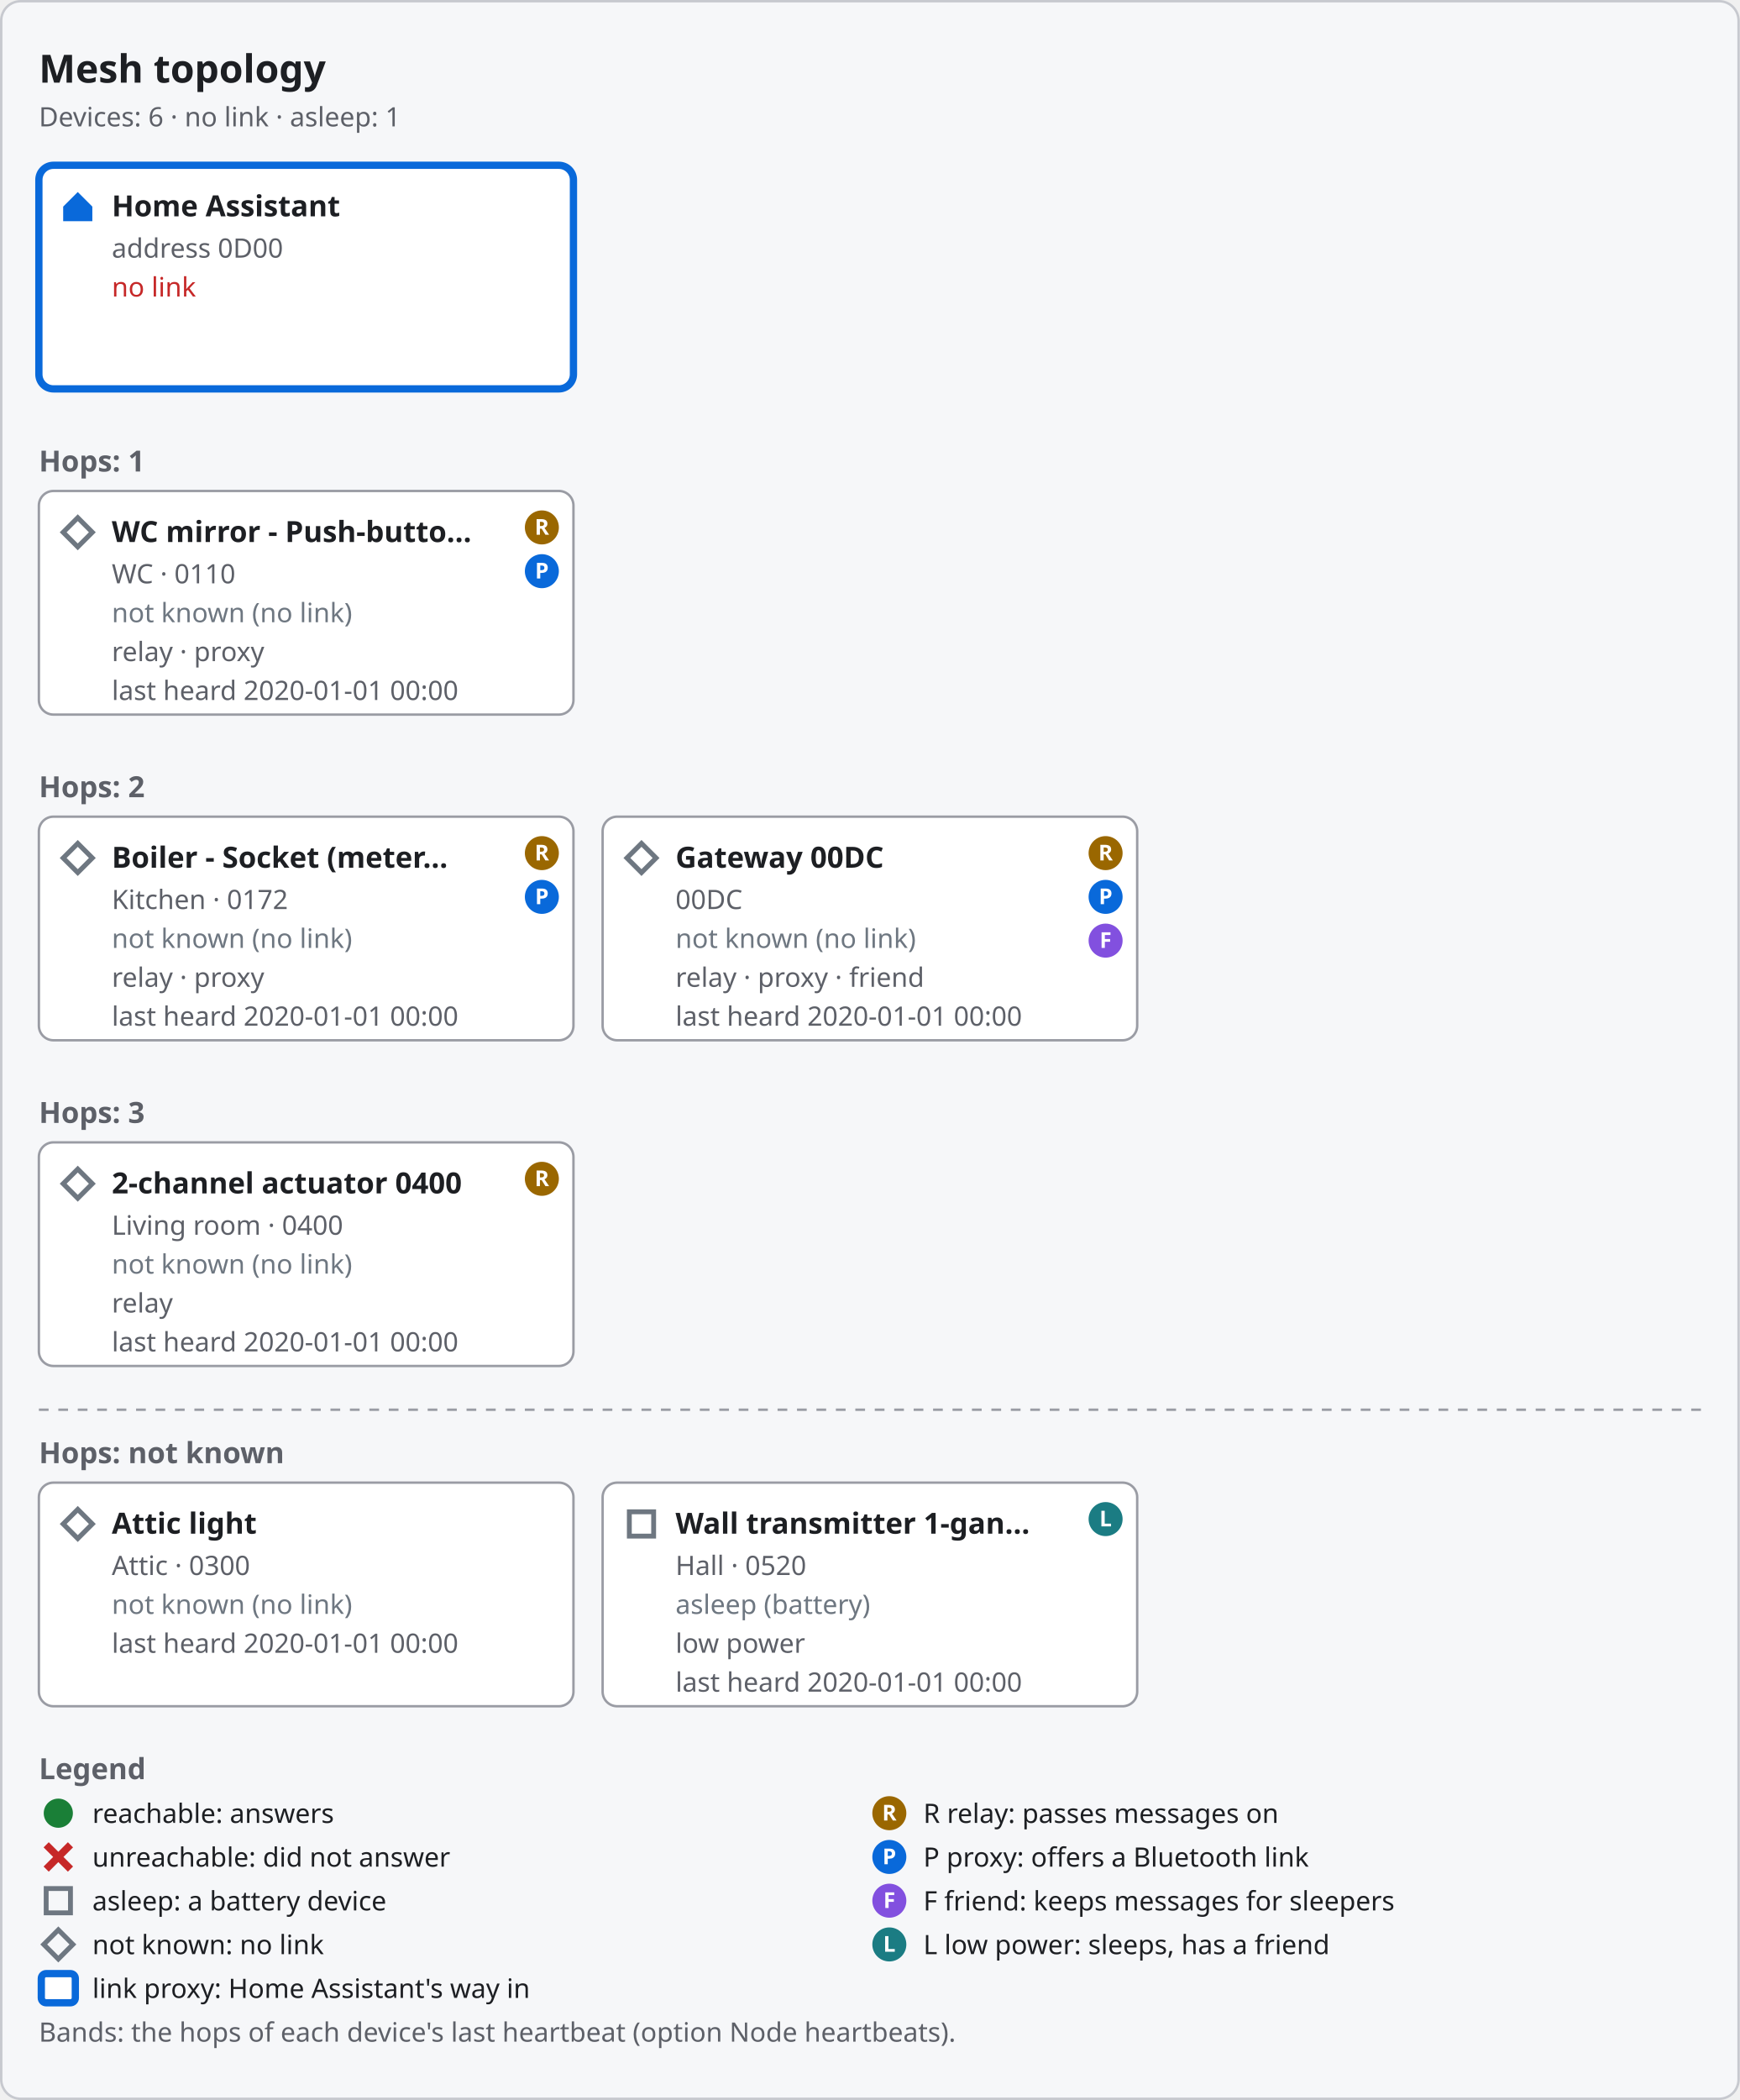
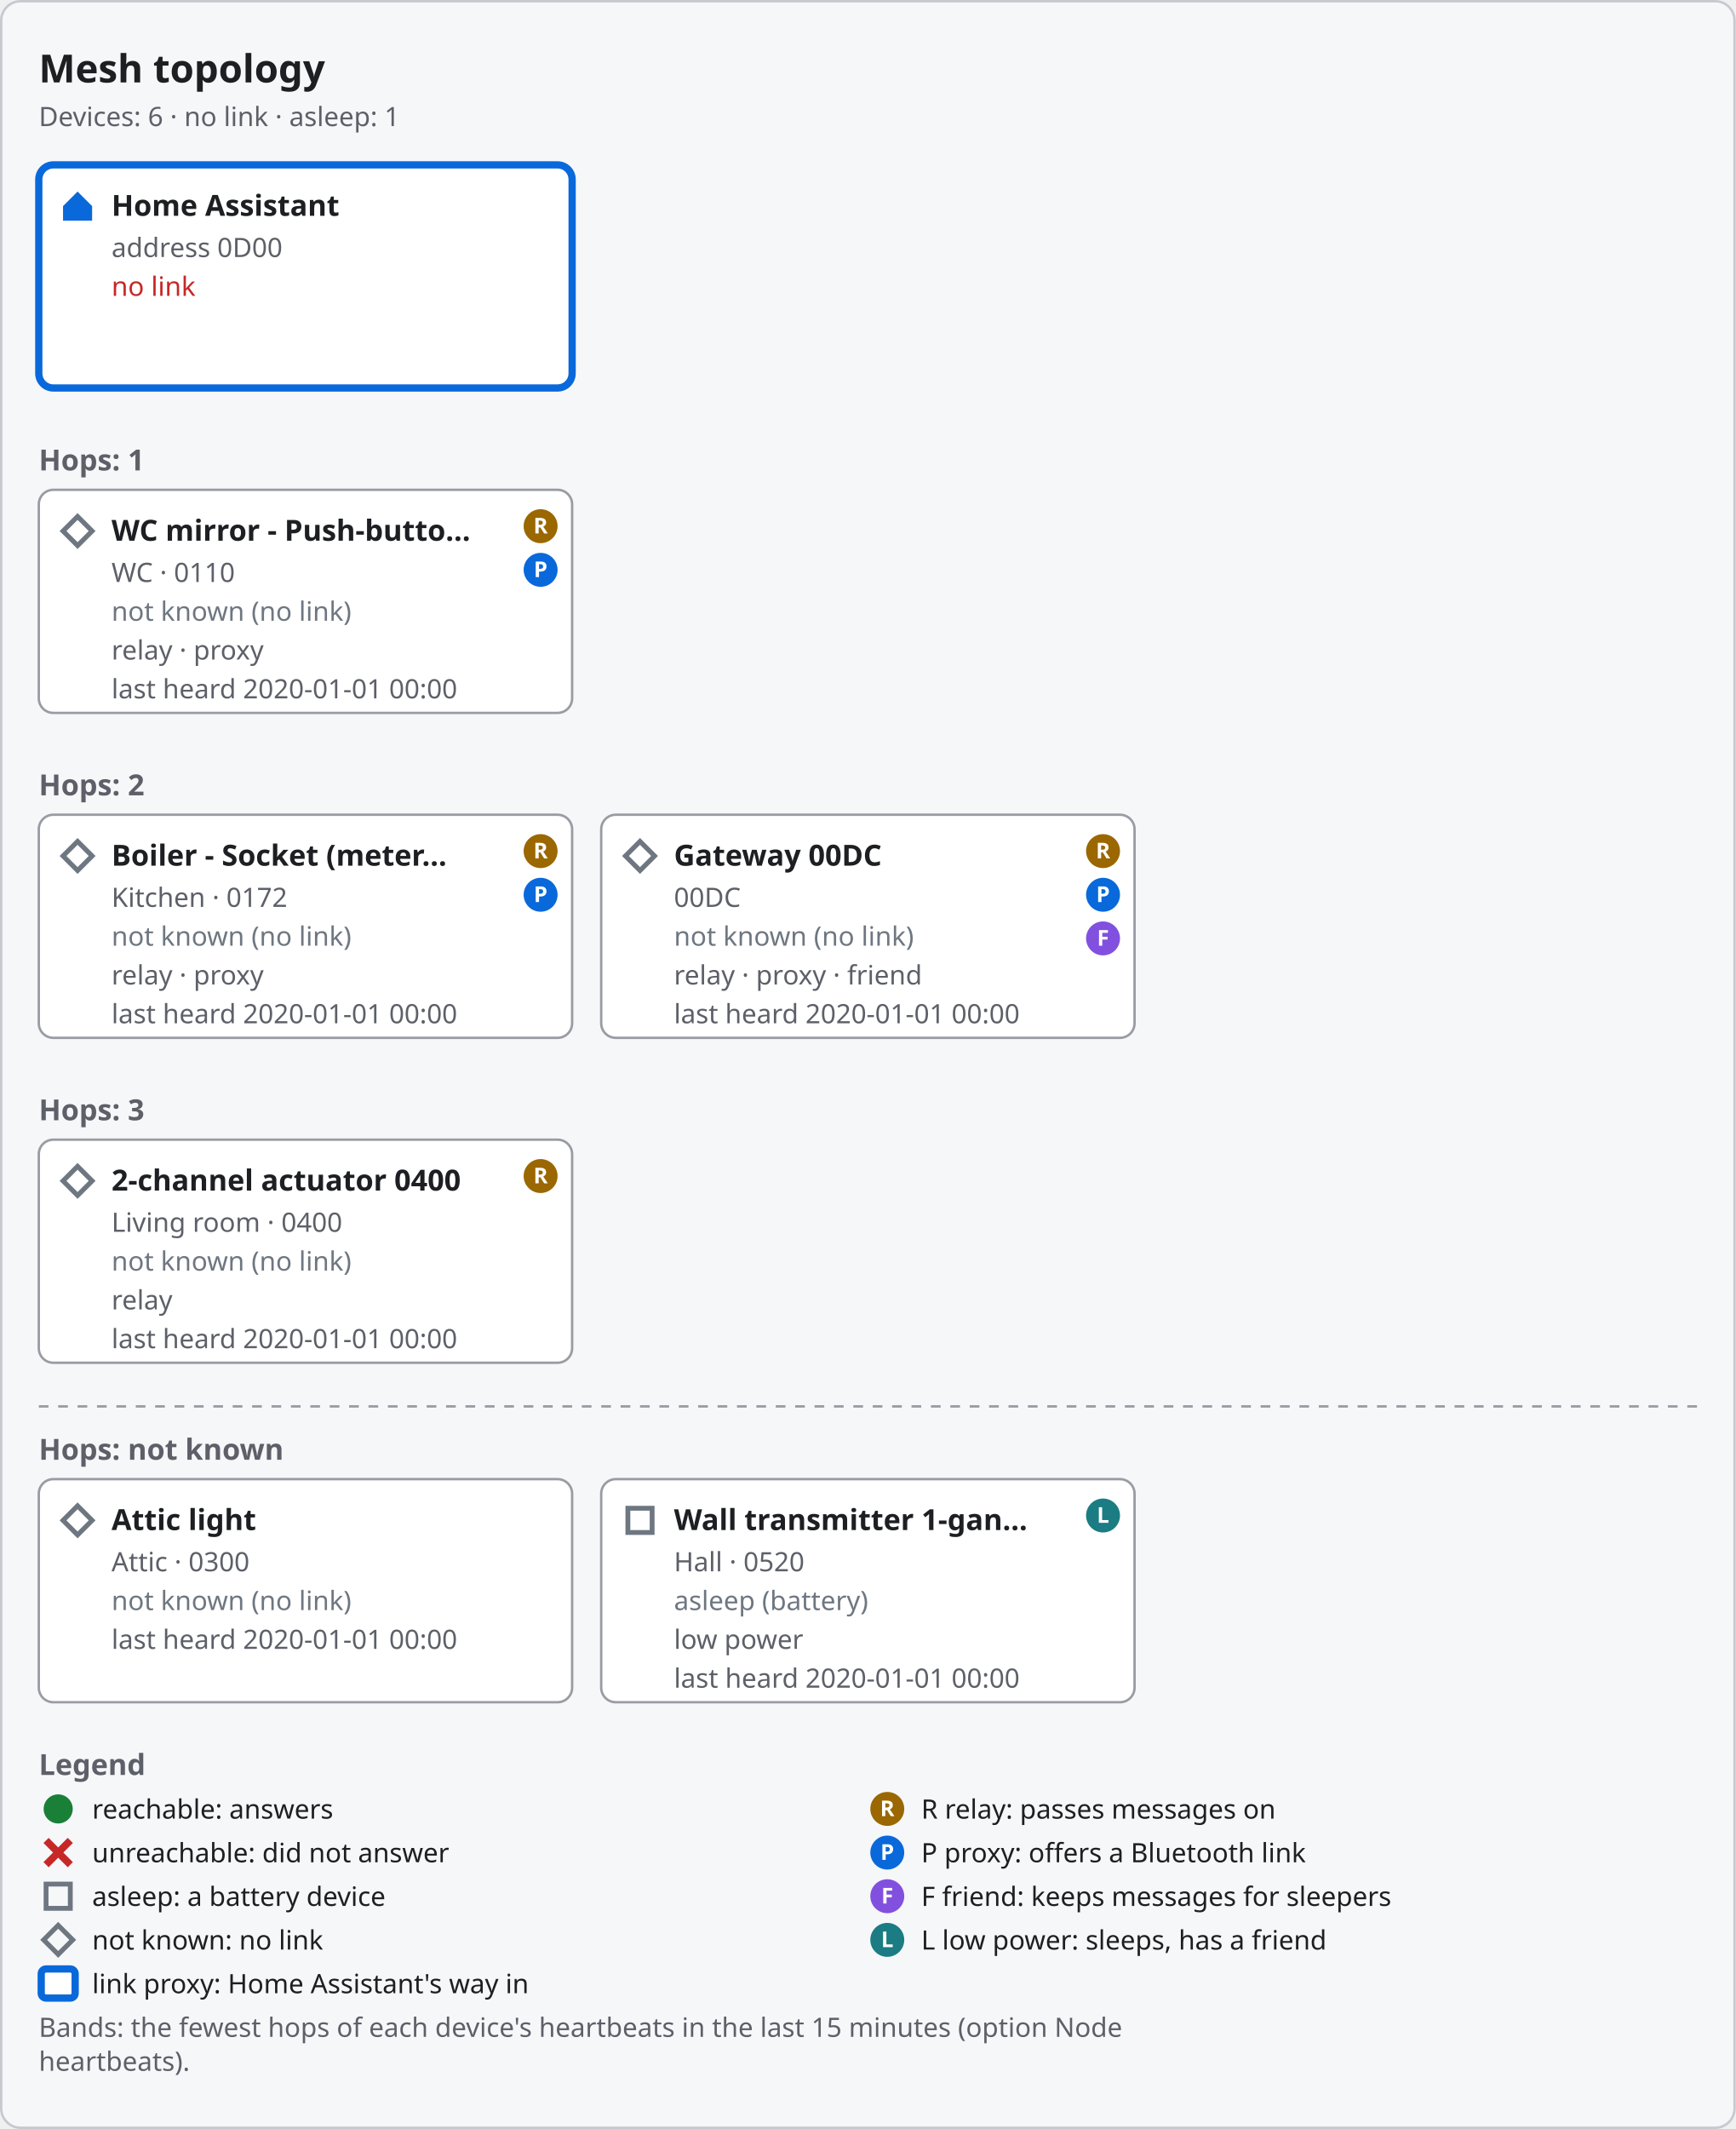
- <svg xmlns="http://www.w3.org/2000/svg" width="716" height="864" viewBox="0 0 716 864" font-family="sans-serif" role="img" aria-label="Mesh topology">
+ <svg xmlns="http://www.w3.org/2000/svg" width="716" height="878" viewBox="0 0 716 878" font-family="sans-serif" role="img" aria-label="Mesh topology">
  <style>@media (prefers-color-scheme: dark){.f-bg{fill:#1b1c1f}.s-bg{stroke:#1b1c1f}.f-frame{fill:#45474d}.s-frame{stroke:#45474d}.f-card{fill:#26282c}.s-card{stroke:#26282c}.f-edge{fill:#6b6e75}.s-edge{stroke:#6b6e75}.f-text{fill:#e7e8ea}.s-text{stroke:#e7e8ea}.f-muted{fill:#a3a6ad}.s-muted{stroke:#a3a6ad}.f-ok{fill:#3fb950}.s-ok{stroke:#3fb950}.f-bad{fill:#f47067}.s-bad{stroke:#f47067}.f-sleep{fill:#9198a1}.s-sleep{stroke:#9198a1}.f-link{fill:#58a6ff}.s-link{stroke:#58a6ff}.f-relay{fill:#d29922}.s-relay{stroke:#d29922}.f-proxy{fill:#58a6ff}.s-proxy{stroke:#58a6ff}.f-friend{fill:#a371f7}.s-friend{stroke:#a371f7}.f-low_power{fill:#39c5cf}.s-low_power{stroke:#39c5cf}.f-badge_text{fill:#0d1117}.s-badge_text{stroke:#0d1117}}</style>
-   <rect x="0.5" y="0.5" width="715" height="863" rx="8" stroke-width="1" class="f-bg s-frame" fill="#f6f7f9" stroke="#c7c9cf" />
+   <rect x="0.5" y="0.5" width="715" height="877" rx="8" stroke-width="1" class="f-bg s-frame" fill="#f6f7f9" stroke="#c7c9cf" />
  <text x="16" y="34" font-size="16" font-weight="bold" class="f-text" fill="#1d1f23">Mesh topology</text>
  <text x="16" y="52" font-size="11" class="f-muted" fill="#5d6068">Devices: 6 · no link · asleep: 1</text>
  <g>
    <rect x="16" y="68" width="220" height="92" rx="6" stroke-width="3" class="f-card s-link" fill="#ffffff" stroke="#0969da" />
    <path d="M26 91V85L32 79L38 85V91Z" class="f-link" fill="#0969da" />
    <text x="46" y="89" font-size="12" font-weight="bold" class="f-text" fill="#1d1f23">Home Assistant</text>
    <text x="46" y="106" font-size="11" class="f-muted" fill="#5d6068">address 0D00</text>
    <text x="46" y="122" font-size="11" class="f-bad" fill="#c62828">no link</text>
  </g>
  <text x="16" y="194" font-size="12" font-weight="bold" class="f-muted" fill="#5d6068">Hops: 1</text>
  <g>
    <rect x="16" y="202" width="220" height="92" rx="6" stroke-width="1" class="f-card s-edge" fill="#ffffff" stroke="#9a9ca4" />
    <path d="M32 213L38 219L32 225L26 219Z" stroke-width="2" class="s-sleep" fill="none" stroke="#6e7781" />
    <text x="46" y="223" font-size="12" font-weight="bold" class="f-text" fill="#1d1f23">WC mirror - Push-butto…</text>
    <text x="46" y="240" font-size="11" class="f-muted" fill="#5d6068">WC · 0110</text>
    <text x="46" y="256" font-size="11" class="f-sleep" fill="#6e7781">not known (no link)</text>
    <text x="46" y="272" font-size="11" class="f-muted" fill="#5d6068">relay · proxy</text>
    <text x="46" y="288" font-size="11" class="f-muted" fill="#5d6068">last heard 2020-01-01 00:00</text>
    <circle cx="223" cy="217" r="7" class="f-relay" fill="#9a6700" />
    <text x="223" y="220" font-size="9" font-weight="bold" text-anchor="middle" class="f-badge_text" fill="#ffffff">R</text>
    <circle cx="223" cy="235" r="7" class="f-proxy" fill="#0969da" />
    <text x="223" y="238" font-size="9" font-weight="bold" text-anchor="middle" class="f-badge_text" fill="#ffffff">P</text>
  </g>
  <text x="16" y="328" font-size="12" font-weight="bold" class="f-muted" fill="#5d6068">Hops: 2</text>
  <g>
    <rect x="16" y="336" width="220" height="92" rx="6" stroke-width="1" class="f-card s-edge" fill="#ffffff" stroke="#9a9ca4" />
    <path d="M32 347L38 353L32 359L26 353Z" stroke-width="2" class="s-sleep" fill="none" stroke="#6e7781" />
    <text x="46" y="357" font-size="12" font-weight="bold" class="f-text" fill="#1d1f23">Boiler - Socket (meter…</text>
    <text x="46" y="374" font-size="11" class="f-muted" fill="#5d6068">Kitchen · 0172</text>
    <text x="46" y="390" font-size="11" class="f-sleep" fill="#6e7781">not known (no link)</text>
    <text x="46" y="406" font-size="11" class="f-muted" fill="#5d6068">relay · proxy</text>
    <text x="46" y="422" font-size="11" class="f-muted" fill="#5d6068">last heard 2020-01-01 00:00</text>
    <circle cx="223" cy="351" r="7" class="f-relay" fill="#9a6700" />
    <text x="223" y="354" font-size="9" font-weight="bold" text-anchor="middle" class="f-badge_text" fill="#ffffff">R</text>
    <circle cx="223" cy="369" r="7" class="f-proxy" fill="#0969da" />
    <text x="223" y="372" font-size="9" font-weight="bold" text-anchor="middle" class="f-badge_text" fill="#ffffff">P</text>
  </g>
  <g>
    <rect x="248" y="336" width="220" height="92" rx="6" stroke-width="1" class="f-card s-edge" fill="#ffffff" stroke="#9a9ca4" />
    <path d="M264 347L270 353L264 359L258 353Z" stroke-width="2" class="s-sleep" fill="none" stroke="#6e7781" />
    <text x="278" y="357" font-size="12" font-weight="bold" class="f-text" fill="#1d1f23">Gateway 00DC</text>
    <text x="278" y="374" font-size="11" class="f-muted" fill="#5d6068">00DC</text>
    <text x="278" y="390" font-size="11" class="f-sleep" fill="#6e7781">not known (no link)</text>
    <text x="278" y="406" font-size="11" class="f-muted" fill="#5d6068">relay · proxy · friend</text>
    <text x="278" y="422" font-size="11" class="f-muted" fill="#5d6068">last heard 2020-01-01 00:00</text>
    <circle cx="455" cy="351" r="7" class="f-relay" fill="#9a6700" />
    <text x="455" y="354" font-size="9" font-weight="bold" text-anchor="middle" class="f-badge_text" fill="#ffffff">R</text>
    <circle cx="455" cy="369" r="7" class="f-proxy" fill="#0969da" />
    <text x="455" y="372" font-size="9" font-weight="bold" text-anchor="middle" class="f-badge_text" fill="#ffffff">P</text>
    <circle cx="455" cy="387" r="7" class="f-friend" fill="#8250df" />
    <text x="455" y="390" font-size="9" font-weight="bold" text-anchor="middle" class="f-badge_text" fill="#ffffff">F</text>
  </g>
  <text x="16" y="462" font-size="12" font-weight="bold" class="f-muted" fill="#5d6068">Hops: 3</text>
  <g>
    <rect x="16" y="470" width="220" height="92" rx="6" stroke-width="1" class="f-card s-edge" fill="#ffffff" stroke="#9a9ca4" />
    <path d="M32 481L38 487L32 493L26 487Z" stroke-width="2" class="s-sleep" fill="none" stroke="#6e7781" />
    <text x="46" y="491" font-size="12" font-weight="bold" class="f-text" fill="#1d1f23">2-channel actuator 0400</text>
    <text x="46" y="508" font-size="11" class="f-muted" fill="#5d6068">Living room · 0400</text>
    <text x="46" y="524" font-size="11" class="f-sleep" fill="#6e7781">not known (no link)</text>
    <text x="46" y="540" font-size="11" class="f-muted" fill="#5d6068">relay</text>
    <text x="46" y="556" font-size="11" class="f-muted" fill="#5d6068">last heard 2020-01-01 00:00</text>
    <circle cx="223" cy="485" r="7" class="f-relay" fill="#9a6700" />
    <text x="223" y="488" font-size="9" font-weight="bold" text-anchor="middle" class="f-badge_text" fill="#ffffff">R</text>
  </g>
  <line x1="16" y1="580" x2="700" y2="580" stroke-width="1" stroke-dasharray="4 4" class="s-edge" fill="none" stroke="#9a9ca4" />
  <text x="16" y="602" font-size="12" font-weight="bold" class="f-muted" fill="#5d6068">Hops: not known</text>
  <g>
    <rect x="16" y="610" width="220" height="92" rx="6" stroke-width="1" class="f-card s-edge" fill="#ffffff" stroke="#9a9ca4" />
    <path d="M32 621L38 627L32 633L26 627Z" stroke-width="2" class="s-sleep" fill="none" stroke="#6e7781" />
    <text x="46" y="631" font-size="12" font-weight="bold" class="f-text" fill="#1d1f23">Attic light</text>
    <text x="46" y="648" font-size="11" class="f-muted" fill="#5d6068">Attic · 0300</text>
    <text x="46" y="664" font-size="11" class="f-sleep" fill="#6e7781">not known (no link)</text>
    <text x="46" y="680" font-size="11" class="f-muted" fill="#5d6068">last heard 2020-01-01 00:00</text>
  </g>
  <g>
    <rect x="248" y="610" width="220" height="92" rx="6" stroke-width="1" class="f-card s-edge" fill="#ffffff" stroke="#9a9ca4" />
    <rect x="259" y="622" width="10" height="10" stroke-width="2" class="s-sleep" fill="none" stroke="#6e7781" />
    <text x="278" y="631" font-size="12" font-weight="bold" class="f-text" fill="#1d1f23">Wall transmitter 1-gan…</text>
    <text x="278" y="648" font-size="11" class="f-muted" fill="#5d6068">Hall · 0520</text>
    <text x="278" y="664" font-size="11" class="f-sleep" fill="#6e7781">asleep (battery)</text>
    <text x="278" y="680" font-size="11" class="f-muted" fill="#5d6068">low power</text>
    <text x="278" y="696" font-size="11" class="f-muted" fill="#5d6068">last heard 2020-01-01 00:00</text>
    <circle cx="455" cy="625" r="7" class="f-low_power" fill="#1b7c83" />
    <text x="455" y="628" font-size="9" font-weight="bold" text-anchor="middle" class="f-badge_text" fill="#ffffff">L</text>
  </g>
  <text x="16" y="732" font-size="12" font-weight="bold" class="f-muted" fill="#5d6068">Legend</text>
  <circle cx="24" cy="746" r="6" class="f-ok" fill="#1a7f37" />
  <text x="38" y="750" font-size="11" class="f-text" fill="#1d1f23">reachable: answers</text>
  <path d="M19 759L29 769M29 759L19 769" stroke-width="3" class="s-bad" fill="none" stroke="#c62828" />
  <text x="38" y="768" font-size="11" class="f-text" fill="#1d1f23">unreachable: did not answer</text>
  <rect x="19" y="777" width="10" height="10" stroke-width="2" class="s-sleep" fill="none" stroke="#6e7781" />
  <text x="38" y="786" font-size="11" class="f-text" fill="#1d1f23">asleep: a battery device</text>
  <path d="M24 794L30 800L24 806L18 800Z" stroke-width="2" class="s-sleep" fill="none" stroke="#6e7781" />
  <text x="38" y="804" font-size="11" class="f-text" fill="#1d1f23">not known: no link</text>
  <rect x="17" y="812" width="14" height="12" rx="2" stroke-width="3" class="f-card s-link" fill="#ffffff" stroke="#0969da" />
  <text x="38" y="822" font-size="11" class="f-text" fill="#1d1f23">link proxy: Home Assistant's way in</text>
  <circle cx="366" cy="746" r="7" class="f-relay" fill="#9a6700" />
  <text x="366" y="749" font-size="9" font-weight="bold" text-anchor="middle" class="f-badge_text" fill="#ffffff">R</text>
  <text x="380" y="750" font-size="11" class="f-text" fill="#1d1f23">R relay: passes messages on</text>
  <circle cx="366" cy="764" r="7" class="f-proxy" fill="#0969da" />
  <text x="366" y="767" font-size="9" font-weight="bold" text-anchor="middle" class="f-badge_text" fill="#ffffff">P</text>
  <text x="380" y="768" font-size="11" class="f-text" fill="#1d1f23">P proxy: offers a Bluetooth link</text>
  <circle cx="366" cy="782" r="7" class="f-friend" fill="#8250df" />
  <text x="366" y="785" font-size="9" font-weight="bold" text-anchor="middle" class="f-badge_text" fill="#ffffff">F</text>
  <text x="380" y="786" font-size="11" class="f-text" fill="#1d1f23">F friend: keeps messages for sleepers</text>
  <circle cx="366" cy="800" r="7" class="f-low_power" fill="#1b7c83" />
  <text x="366" y="803" font-size="9" font-weight="bold" text-anchor="middle" class="f-badge_text" fill="#ffffff">L</text>
  <text x="380" y="804" font-size="11" class="f-text" fill="#1d1f23">L low power: sleeps, has a friend</text>
-   <text x="16" y="840" font-size="11" class="f-muted" fill="#5d6068">Bands: the hops of each device's last heartbeat (option Node heartbeats).</text>
+   <text x="16" y="840" font-size="11" class="f-muted" fill="#5d6068">Bands: the fewest hops of each device's heartbeats in the last 15 minutes (option Node</text>
+   <text x="16" y="854" font-size="11" class="f-muted" fill="#5d6068">heartbeats).</text>
</svg>
